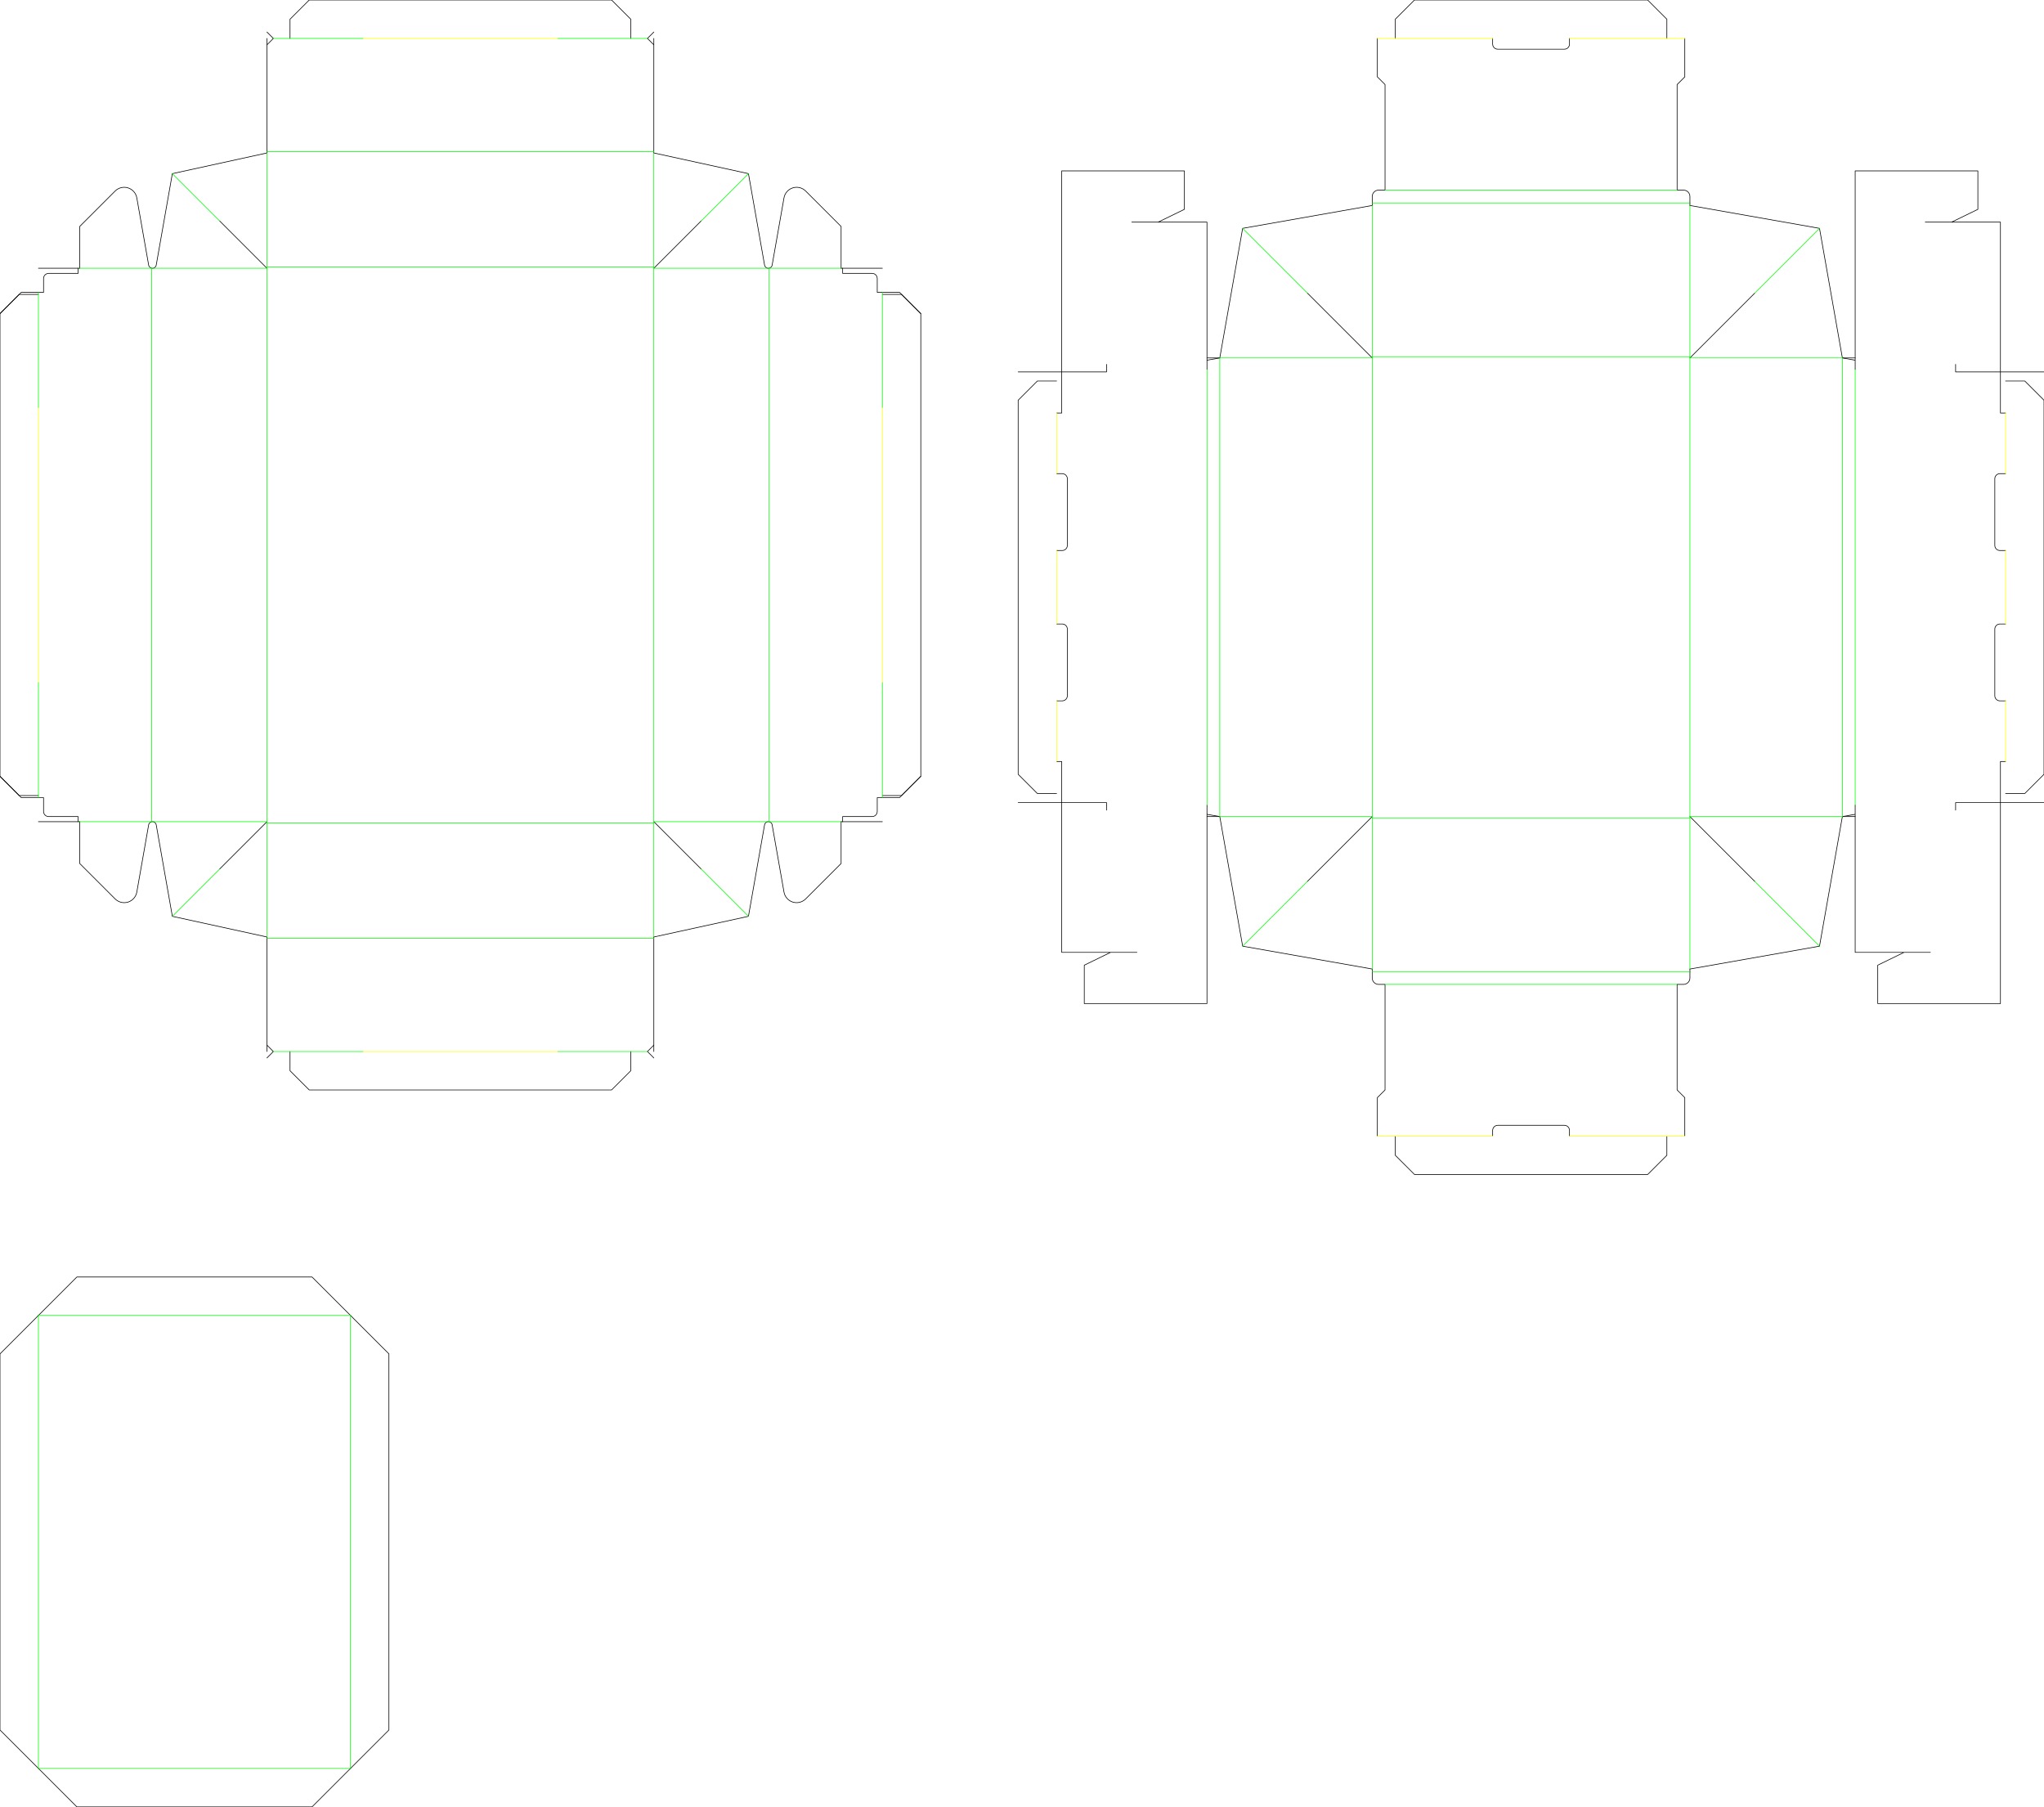
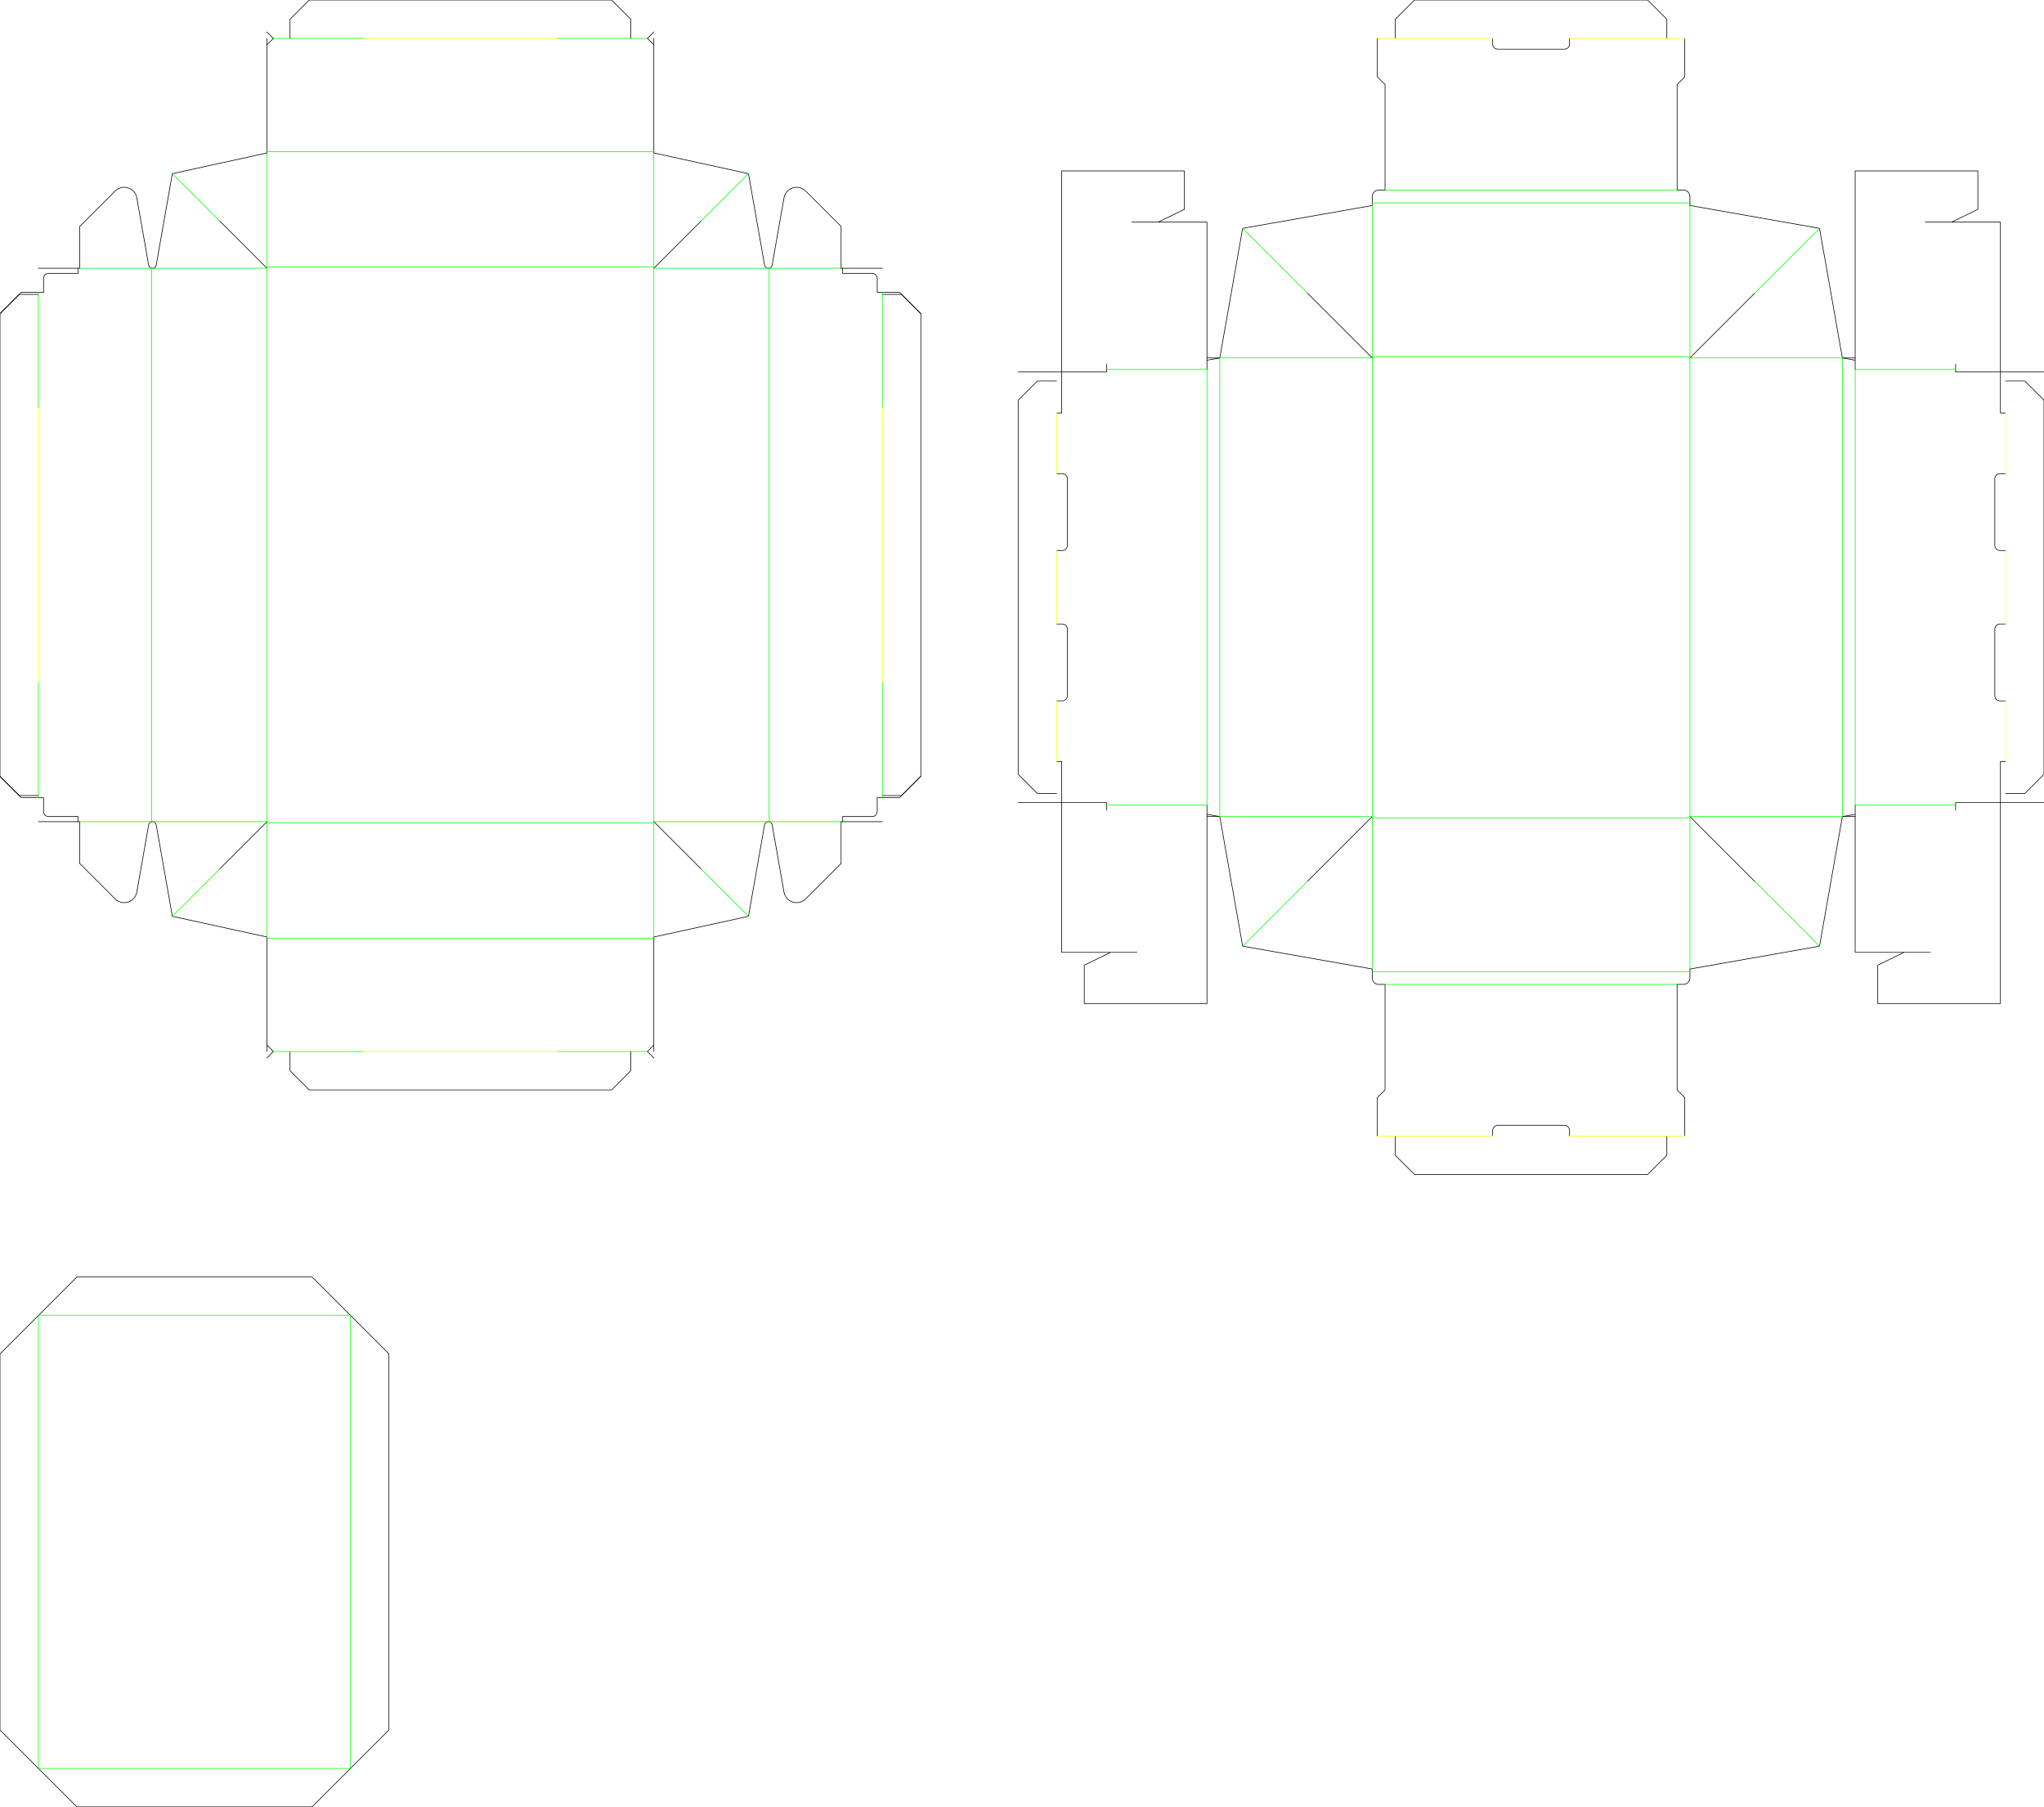
<svg xmlns="http://www.w3.org/2000/svg" width="797.80mm" height="705.20mm" viewBox="0.00 0.00 797.80 705.20">
  <g id="CUT" data-name="切割線">
    <path d="M476.10,139.70 L471.10,139.70 M476.10,318.70 L471.10,318.70" stroke="#000000" stroke-width="0.25" stroke-linecap="round" stroke-linejoin="round" fill="none" />
    <path d="M412.40,184.86 L414.60,184.86 A2.00,2.00 0 0,1 416.60,186.86 L416.60,212.86 A2.00,2.00 0 0,1 414.60,214.86 L412.40,214.86 M412.40,243.54 L414.60,243.54 A2.00,2.00 0 0,1 416.60,245.54 L416.60,271.54 A2.00,2.00 0 0,1 414.60,273.54 L412.40,273.54" stroke="#000000" stroke-width="0.25" stroke-linecap="round" stroke-linejoin="round" fill="none" />
    <path d="M412.40,148.70 L404.90,148.70 L397.40,156.20 L397.40,302.20 L404.90,309.70 L412.40,309.70" stroke="#000000" stroke-width="0.25" stroke-linecap="round" stroke-linejoin="round" fill="none" />
    <path d="M719.10,139.70 L724.10,139.70 M719.10,318.70 L724.10,318.70" stroke="#000000" stroke-width="0.25" stroke-linecap="round" stroke-linejoin="round" fill="none" />
    <path d="M782.80,184.86 L780.60,184.86 A2.00,2.00 0 0,0 778.60,186.86 L778.60,212.86 A2.00,2.00 0 0,0 780.60,214.86 L782.80,214.86 M782.80,243.54 L780.60,243.54 A2.00,2.00 0 0,0 778.60,245.54 L778.60,271.54 A2.00,2.00 0 0,0 780.60,273.54 L782.80,273.54" stroke="#000000" stroke-width="0.25" stroke-linecap="round" stroke-linejoin="round" fill="none" />
    <path d="M782.80,148.70 L790.30,148.70 L797.80,156.20 L797.80,302.20 L790.30,309.70 L782.80,309.70" stroke="#000000" stroke-width="0.25" stroke-linecap="round" stroke-linejoin="round" fill="none" />
    <path d="M535.60,80.20 L535.60,79.20 M659.60,80.20 L659.60,79.20" stroke="#000000" stroke-width="0.25" stroke-linecap="round" stroke-linejoin="round" fill="none" />
    <path d="M582.60,15.00 L582.60,17.20 A2.00,2.00 0 0,0 584.60,19.20 L610.60,19.20 A2.00,2.00 0 0,0 612.60,17.20 L612.60,15.00" stroke="#000000" stroke-width="0.25" stroke-linecap="round" stroke-linejoin="round" fill="none" />
    <path d="M544.60,15.00 L544.60,7.50 L552.10,0.00 L643.10,0.00 L650.60,7.50 L650.60,15.00" stroke="#000000" stroke-width="0.25" stroke-linecap="round" stroke-linejoin="round" fill="none" />
    <path d="M535.60,378.20 L535.60,379.20 M659.60,378.20 L659.60,379.20" stroke="#000000" stroke-width="0.25" stroke-linecap="round" stroke-linejoin="round" fill="none" />
    <path d="M582.60,443.40 L582.60,441.20 A2.00,2.00 0 0,1 584.60,439.20 L610.60,439.20 A2.00,2.00 0 0,1 612.60,441.20 L612.60,443.40" stroke="#000000" stroke-width="0.25" stroke-linecap="round" stroke-linejoin="round" fill="none" />
    <path d="M544.60,443.40 L544.60,450.90 L552.10,458.40 L643.10,458.40 L650.60,450.90 L650.60,443.40" stroke="#000000" stroke-width="0.25" stroke-linecap="round" stroke-linejoin="round" fill="none" />
    <path d="M659.60,318.70 L684.89,343.99" stroke="#000000" stroke-width="0.25" stroke-linecap="round" stroke-linejoin="round" fill="none" />
    <path d="M659.60,378.20 L710.18,369.28 L719.10,318.70" stroke="#000000" stroke-width="0.25" stroke-linecap="round" stroke-linejoin="round" fill="none" />
    <path d="M719.10,318.70 L724.10,317.82 M724.10,314.20 L724.10,371.70 M753.45,371.70 L724.10,371.70 M743.18,371.70 L732.91,376.70 L732.91,391.70 L780.80,391.70 L780.80,313.24 L797.80,313.24 M763.30,313.24 L780.80,313.24 M763.30,316.20 L763.30,314.20 L763.30,313.24 M780.80,313.24 L780.80,297.20 L782.80,297.20" stroke="#000000" stroke-width="0.25" stroke-linecap="round" stroke-linejoin="round" fill="none" />
    <path d="M659.60,379.20 L659.60,381.70 A2.50,2.50 0 0,1 657.10,384.20 L654.60,384.20 L654.60,425.40 L657.60,428.40 L657.60,443.40" stroke="#000000" stroke-width="0.25" stroke-linecap="round" stroke-linejoin="round" fill="none" />
    <path d="M659.60,139.70 L684.89,114.41" stroke="#000000" stroke-width="0.25" stroke-linecap="round" stroke-linejoin="round" fill="none" />
    <path d="M659.60,80.20 L710.18,89.12 L719.10,139.70" stroke="#000000" stroke-width="0.25" stroke-linecap="round" stroke-linejoin="round" fill="none" />
    <path d="M719.10,139.70 L724.10,140.58 M724.10,144.20 L724.10,66.70 M751.45,86.70 L780.80,86.70 M761.72,86.70 L771.99,81.70 L771.99,66.70 L724.10,66.70 M780.80,86.70 L780.80,145.16 L797.80,145.16 M763.30,145.16 L780.80,145.16 M763.30,142.20 L763.30,144.20 L763.30,145.16 M780.80,145.16 L780.80,161.20 L782.80,161.20" stroke="#000000" stroke-width="0.25" stroke-linecap="round" stroke-linejoin="round" fill="none" />
    <path d="M659.60,79.20 L659.60,76.70 A2.50,2.50 0 0,0 657.10,74.20 L654.60,74.20 L654.60,33.00 L657.60,30.00 L657.60,15.00" stroke="#000000" stroke-width="0.25" stroke-linecap="round" stroke-linejoin="round" fill="none" />
    <path d="M535.60,318.70 L510.31,343.99" stroke="#000000" stroke-width="0.25" stroke-linecap="round" stroke-linejoin="round" fill="none" />
    <path d="M535.60,378.20 L485.02,369.28 L476.10,318.70" stroke="#000000" stroke-width="0.25" stroke-linecap="round" stroke-linejoin="round" fill="none" />
    <path d="M476.10,318.70 L471.10,317.82 M471.10,314.20 L471.10,391.70 M443.75,371.70 L414.40,371.70 M433.48,371.70 L423.21,376.70 L423.21,391.70 L471.10,391.70 M414.40,371.70 L414.40,313.24 L397.40,313.24 M431.90,313.24 L414.40,313.24 M431.90,316.20 L431.90,314.20 L431.90,313.24 M414.40,313.24 L414.40,297.20 L412.40,297.20" stroke="#000000" stroke-width="0.25" stroke-linecap="round" stroke-linejoin="round" fill="none" />
    <path d="M535.60,379.20 L535.60,381.70 A2.50,2.50 0 0,0 538.10,384.20 L540.60,384.20 L540.60,425.40 L537.60,428.40 L537.60,443.40" stroke="#000000" stroke-width="0.25" stroke-linecap="round" stroke-linejoin="round" fill="none" />
    <path d="M535.60,139.70 L510.31,114.41" stroke="#000000" stroke-width="0.25" stroke-linecap="round" stroke-linejoin="round" fill="none" />
    <path d="M535.60,80.20 L485.02,89.12 L476.10,139.70" stroke="#000000" stroke-width="0.25" stroke-linecap="round" stroke-linejoin="round" fill="none" />
    <path d="M476.10,139.70 L471.10,140.58 M471.10,144.20 L471.10,86.70 M441.75,86.70 L471.10,86.70 M452.02,86.70 L462.29,81.70 L462.29,66.70 L414.40,66.70 L414.40,145.16 L397.40,145.16 M431.90,145.16 L414.40,145.16 M431.90,142.20 L431.90,144.20 L431.90,145.16 M414.40,145.16 L414.40,161.20 L412.40,161.20" stroke="#000000" stroke-width="0.25" stroke-linecap="round" stroke-linejoin="round" fill="none" />
    <path d="M535.60,79.20 L535.60,76.70 A2.50,2.50 0 0,1 538.10,74.20 L540.60,74.20 L540.60,33.00 L537.60,30.00 L537.60,15.00" stroke="#000000" stroke-width="0.25" stroke-linecap="round" stroke-linejoin="round" fill="none" />
    <path d="M31.10,104.70 L15.00,104.70 M31.10,320.70 L15.00,320.70" stroke="#000000" stroke-width="0.25" stroke-linecap="round" stroke-linejoin="round" fill="none" />
    <path d="M15.00,114.90 L7.50,114.90 L0.00,122.40 L0.00,303.00 L7.50,310.50 L15.00,310.50" stroke="#000000" stroke-width="0.25" stroke-linecap="round" stroke-linejoin="round" fill="none" />
    <path d="M328.30,104.70 L344.40,104.70 M328.30,320.70 L344.40,320.70" stroke="#000000" stroke-width="0.25" stroke-linecap="round" stroke-linejoin="round" fill="none" />
    <path d="M344.40,114.90 L351.90,114.90 L359.40,122.40 L359.40,303.00 L351.90,310.50 L344.40,310.50" stroke="#000000" stroke-width="0.25" stroke-linecap="round" stroke-linejoin="round" fill="none" />
    <path d="M104.20,59.70 L104.20,15.00 M255.20,59.70 L255.20,15.00" stroke="#000000" stroke-width="0.25" stroke-linecap="round" stroke-linejoin="round" fill="none" />
    <path d="M104.20,12.50 L106.70,15.00 L104.20,17.50 M255.20,12.50 L252.70,15.00 L255.20,17.50" stroke="#000000" stroke-width="0.25" stroke-linecap="round" stroke-linejoin="round" fill="none" />
    <path d="M113.20,15.00 L113.20,7.50 L120.70,0.00 L238.70,0.00 L246.20,7.50 L246.20,15.00" stroke="#000000" stroke-width="0.25" stroke-linecap="round" stroke-linejoin="round" fill="none" />
    <path d="M104.20,365.70 L104.20,410.40 M255.20,365.70 L255.20,410.40" stroke="#000000" stroke-width="0.25" stroke-linecap="round" stroke-linejoin="round" fill="none" />
    <path d="M104.20,407.90 L106.70,410.40 L104.20,412.90 M255.20,407.90 L252.70,410.40 L255.20,412.90" stroke="#000000" stroke-width="0.25" stroke-linecap="round" stroke-linejoin="round" fill="none" />
    <path d="M113.20,410.40 L113.20,417.90 L120.70,425.40 L238.70,425.40 L246.20,417.90 L246.20,410.40" stroke="#000000" stroke-width="0.25" stroke-linecap="round" stroke-linejoin="round" fill="none" />
    <path d="M255.20,320.70 L273.66,339.16" stroke="#000000" stroke-width="0.25" stroke-linecap="round" stroke-linejoin="round" fill="none" />
    <path d="M292.13,357.63 L255.20,365.70" stroke="#000000" stroke-width="0.25" stroke-linecap="round" stroke-linejoin="round" fill="none" />
    <path d="M292.13,357.63 L298.42,321.94 A1.50,1.50 0 0,1 301.38,321.94 L306.00,348.17 A5.00,5.00 0 0,0 314.46,350.84 L328.30,337.00 L328.30,320.70" stroke="#000000" stroke-width="0.25" stroke-linecap="round" stroke-linejoin="round" fill="none" />
    <path d="M328.90,320.70 L328.90,318.70 L340.40,318.70 A2.00,2.00 0 0,0 342.40,316.70 L342.40,311.30 L351.10,311.30 L359.40,303.00" stroke="#000000" stroke-width="0.25" stroke-linecap="round" stroke-linejoin="round" fill="none" />
    <path d="M255.20,104.70 L273.66,86.24" stroke="#000000" stroke-width="0.25" stroke-linecap="round" stroke-linejoin="round" fill="none" />
    <path d="M292.13,67.77 L255.20,59.70" stroke="#000000" stroke-width="0.25" stroke-linecap="round" stroke-linejoin="round" fill="none" />
    <path d="M292.13,67.77 L298.42,103.46 A1.50,1.50 0 0,0 301.38,103.46 L306.00,77.23 A5.00,5.00 0 0,1 314.46,74.56 L328.30,88.40 L328.30,104.70" stroke="#000000" stroke-width="0.25" stroke-linecap="round" stroke-linejoin="round" fill="none" />
    <path d="M328.90,104.70 L328.90,106.70 L340.40,106.70 A2.00,2.00 0 0,1 342.40,108.70 L342.40,114.10 L351.10,114.10 L359.40,122.40" stroke="#000000" stroke-width="0.25" stroke-linecap="round" stroke-linejoin="round" fill="none" />
    <path d="M104.20,320.70 L85.74,339.16" stroke="#000000" stroke-width="0.25" stroke-linecap="round" stroke-linejoin="round" fill="none" />
    <path d="M67.27,357.63 L104.20,365.70" stroke="#000000" stroke-width="0.25" stroke-linecap="round" stroke-linejoin="round" fill="none" />
    <path d="M67.27,357.63 L60.98,321.94 A1.50,1.50 0 0,0 58.02,321.94 L53.40,348.17 A5.00,5.00 0 0,1 44.94,350.84 L31.10,337.00 L31.10,320.70" stroke="#000000" stroke-width="0.25" stroke-linecap="round" stroke-linejoin="round" fill="none" />
    <path d="M30.50,320.70 L30.50,318.70 L19.00,318.70 A2.00,2.00 0 0,1 17.00,316.70 L17.00,311.30 L8.30,311.30 L0.00,303.00" stroke="#000000" stroke-width="0.25" stroke-linecap="round" stroke-linejoin="round" fill="none" />
    <path d="M104.20,104.70 L85.74,86.24" stroke="#000000" stroke-width="0.25" stroke-linecap="round" stroke-linejoin="round" fill="none" />
    <path d="M67.27,67.77 L104.20,59.70" stroke="#000000" stroke-width="0.25" stroke-linecap="round" stroke-linejoin="round" fill="none" />
    <path d="M67.27,67.77 L60.98,103.46 A1.50,1.50 0 0,1 58.02,103.46 L53.40,77.23 A5.00,5.00 0 0,0 44.94,74.56 L31.10,88.40 L31.10,104.70" stroke="#000000" stroke-width="0.25" stroke-linecap="round" stroke-linejoin="round" fill="none" />
    <path d="M30.50,104.70 L30.50,106.70 L19.00,106.70 A2.00,2.00 0 0,0 17.00,108.70 L17.00,114.10 L8.30,114.10 L0.00,122.40" stroke="#000000" stroke-width="0.25" stroke-linecap="round" stroke-linejoin="round" fill="none" />
    <path d="M15.00,513.40 L0.00,528.40 L0.00,675.20 L15.00,690.20" stroke="#000000" stroke-width="0.25" stroke-linecap="round" stroke-linejoin="round" fill="none" />
    <path d="M136.80,513.40 L151.80,528.40 L151.80,675.20 L136.80,690.20" stroke="#000000" stroke-width="0.25" stroke-linecap="round" stroke-linejoin="round" fill="none" />
    <path d="M15.00,513.40 L30.00,498.40 L121.80,498.40 L136.80,513.40" stroke="#000000" stroke-width="0.25" stroke-linecap="round" stroke-linejoin="round" fill="none" />
    <path d="M15.00,690.20 L30.00,705.20 L121.80,705.20 L136.80,690.20" stroke="#000000" stroke-width="0.25" stroke-linecap="round" stroke-linejoin="round" fill="none" />
  </g>
  <g id="CREASE" data-name="摺線">
    <path d="M535.60,139.70 L535.60,318.70" stroke="#00FF00" stroke-width="0.25" stroke-linecap="round" stroke-linejoin="round" fill="none" />
    <path d="M476.10,139.70 L476.10,318.70 M471.10,144.20 L471.10,314.20" stroke="#00FF00" stroke-width="0.25" stroke-linecap="round" stroke-linejoin="round" fill="none" />
    <path d="M659.60,139.70 L659.60,318.70" stroke="#00FF00" stroke-width="0.25" stroke-linecap="round" stroke-linejoin="round" fill="none" />
    <path d="M719.10,139.70 L719.10,318.70 M724.10,144.20 L724.10,314.20" stroke="#00FF00" stroke-width="0.25" stroke-linecap="round" stroke-linejoin="round" fill="none" />
    <path d="M535.60,139.20 L659.60,139.20 M535.60,139.70 L535.60,139.20 M659.60,139.20 L659.60,139.70" stroke="#00FF00" stroke-width="0.25" stroke-linecap="round" stroke-linejoin="round" fill="none" />
    <path d="M535.60,79.20 L659.60,79.20 M540.60,74.20 L654.60,74.20" stroke="#00FF00" stroke-width="0.25" stroke-linecap="round" stroke-linejoin="round" fill="none" />
    <path d="M535.60,319.20 L659.60,319.20 M535.60,318.70 L535.60,319.20 M659.60,319.20 L659.60,318.70" stroke="#00FF00" stroke-width="0.25" stroke-linecap="round" stroke-linejoin="round" fill="none" />
    <path d="M535.60,379.20 L659.60,379.20 M540.60,384.20 L654.60,384.20" stroke="#00FF00" stroke-width="0.25" stroke-linecap="round" stroke-linejoin="round" fill="none" />
    <path d="M659.60,318.70 L719.10,318.70 M659.60,319.20 L659.60,378.20" stroke="#00FF00" stroke-width="0.25" stroke-linecap="round" stroke-linejoin="round" fill="none" />
    <path d="M684.89,343.99 L710.18,369.28" stroke="#00FF00" stroke-width="0.25" stroke-linecap="round" stroke-linejoin="round" fill="none" />
    <path d="M659.60,139.70 L719.10,139.70 M659.60,139.20 L659.60,80.20" stroke="#00FF00" stroke-width="0.25" stroke-linecap="round" stroke-linejoin="round" fill="none" />
    <path d="M684.89,114.41 L710.18,89.12" stroke="#00FF00" stroke-width="0.25" stroke-linecap="round" stroke-linejoin="round" fill="none" />
    <path d="M535.60,318.70 L476.10,318.70 M535.60,319.20 L535.60,378.20" stroke="#00FF00" stroke-width="0.25" stroke-linecap="round" stroke-linejoin="round" fill="none" />
    <path d="M510.31,343.99 L485.02,369.28" stroke="#00FF00" stroke-width="0.25" stroke-linecap="round" stroke-linejoin="round" fill="none" />
    <path d="M535.60,139.70 L476.10,139.70 M535.60,139.20 L535.60,80.20" stroke="#00FF00" stroke-width="0.25" stroke-linecap="round" stroke-linejoin="round" fill="none" />
    <path d="M510.31,114.41 L485.02,89.12" stroke="#00FF00" stroke-width="0.25" stroke-linecap="round" stroke-linejoin="round" fill="none" />
+     <path d="M724.10,314.20 L763.30,314.20" stroke="#00FF00" stroke-width="0.25" stroke-linecap="round" stroke-linejoin="round" fill="none" />
+     <path d="M724.10,144.20 L763.30,144.20" stroke="#00FF00" stroke-width="0.25" stroke-linecap="round" stroke-linejoin="round" fill="none" />
+     <path d="M471.10,314.20 L431.90,314.20" stroke="#00FF00" stroke-width="0.25" stroke-linecap="round" stroke-linejoin="round" fill="none" />
+     <path d="M471.10,144.20 L431.90,144.20" stroke="#00FF00" stroke-width="0.25" stroke-linecap="round" stroke-linejoin="round" fill="none" />
    <path d="M104.20,104.70 L104.20,320.70" stroke="#00FF00" stroke-width="0.25" stroke-linecap="round" stroke-linejoin="round" fill="none" />
    <path d="M59.20,104.70 L59.20,320.70" stroke="#00FF00" stroke-width="0.25" stroke-linecap="round" stroke-linejoin="round" fill="none" />
    <path d="M15.00,114.10 L15.00,159.10 M15.00,266.30 L15.00,311.30" stroke="#00FF00" stroke-width="0.25" stroke-linecap="round" stroke-linejoin="round" fill="none" />
    <path d="M255.20,104.70 L255.20,320.70" stroke="#00FF00" stroke-width="0.25" stroke-linecap="round" stroke-linejoin="round" fill="none" />
    <path d="M300.20,104.70 L300.20,320.70" stroke="#00FF00" stroke-width="0.25" stroke-linecap="round" stroke-linejoin="round" fill="none" />
    <path d="M344.40,114.10 L344.40,159.10 M344.40,266.30 L344.40,311.30" stroke="#00FF00" stroke-width="0.25" stroke-linecap="round" stroke-linejoin="round" fill="none" />
    <path d="M104.20,104.20 L255.20,104.20" stroke="#00FF00" stroke-width="0.25" stroke-linecap="round" stroke-linejoin="round" fill="none" />
    <path d="M104.20,59.20 L255.20,59.20" stroke="#00FF00" stroke-width="0.25" stroke-linecap="round" stroke-linejoin="round" fill="none" />
    <path d="M106.70,15.00 L141.70,15.00 M217.70,15.00 L252.70,15.00" stroke="#00FF00" stroke-width="0.25" stroke-linecap="round" stroke-linejoin="round" fill="none" />
    <path d="M104.20,321.20 L255.20,321.20" stroke="#00FF00" stroke-width="0.25" stroke-linecap="round" stroke-linejoin="round" fill="none" />
    <path d="M104.20,366.20 L255.20,366.20" stroke="#00FF00" stroke-width="0.25" stroke-linecap="round" stroke-linejoin="round" fill="none" />
    <path d="M106.70,410.40 L141.70,410.40 M217.70,410.40 L252.70,410.40" stroke="#00FF00" stroke-width="0.25" stroke-linecap="round" stroke-linejoin="round" fill="none" />
-     <path d="M255.20,320.70 L328.30,320.70 M255.20,320.70 L255.20,365.70" stroke="#00FF00" stroke-width="0.25" stroke-linecap="round" stroke-linejoin="round" fill="none" />
+     <path d="M255.20,320.70 L300.20,320.70 L328.30,320.70 M255.20,320.70 L255.20,365.70" stroke="#00FF00" stroke-width="0.25" stroke-linecap="round" stroke-linejoin="round" fill="none" />
    <path d="M273.66,339.16 L292.13,357.63" stroke="#00FF00" stroke-width="0.25" stroke-linecap="round" stroke-linejoin="round" fill="none" />
-     <path d="M255.20,104.70 L328.30,104.70 M255.20,104.70 L255.20,59.70" stroke="#00FF00" stroke-width="0.25" stroke-linecap="round" stroke-linejoin="round" fill="none" />
+     <path d="M255.20,104.70 L300.20,104.70 L328.30,104.70 M255.20,104.70 L255.20,59.70" stroke="#00FF00" stroke-width="0.25" stroke-linecap="round" stroke-linejoin="round" fill="none" />
    <path d="M273.66,86.24 L292.13,67.77" stroke="#00FF00" stroke-width="0.25" stroke-linecap="round" stroke-linejoin="round" fill="none" />
-     <path d="M104.20,320.70 L31.10,320.70 M104.20,320.70 L104.20,365.70" stroke="#00FF00" stroke-width="0.25" stroke-linecap="round" stroke-linejoin="round" fill="none" />
+     <path d="M104.20,320.70 L59.20,320.70 L31.10,320.70 M104.20,320.70 L104.20,365.70" stroke="#00FF00" stroke-width="0.25" stroke-linecap="round" stroke-linejoin="round" fill="none" />
    <path d="M85.74,339.16 L67.27,357.63" stroke="#00FF00" stroke-width="0.25" stroke-linecap="round" stroke-linejoin="round" fill="none" />
-     <path d="M104.20,104.70 L31.10,104.70 M104.20,104.70 L104.20,59.70" stroke="#00FF00" stroke-width="0.25" stroke-linecap="round" stroke-linejoin="round" fill="none" />
+     <path d="M104.20,104.70 L59.20,104.70 L31.10,104.70 M104.20,104.70 L104.20,59.70" stroke="#00FF00" stroke-width="0.25" stroke-linecap="round" stroke-linejoin="round" fill="none" />
    <path d="M85.74,86.24 L67.27,67.77" stroke="#00FF00" stroke-width="0.25" stroke-linecap="round" stroke-linejoin="round" fill="none" />
    <path d="M15.00,513.40 L15.00,690.20" stroke="#00FF00" stroke-width="0.25" stroke-linecap="round" stroke-linejoin="round" fill="none" />
    <path d="M136.80,513.40 L136.80,690.20" stroke="#00FF00" stroke-width="0.25" stroke-linecap="round" stroke-linejoin="round" fill="none" />
    <path d="M15.00,513.40 L136.80,513.40" stroke="#00FF00" stroke-width="0.25" stroke-linecap="round" stroke-linejoin="round" fill="none" />
    <path d="M15.00,690.20 L136.80,690.20" stroke="#00FF00" stroke-width="0.25" stroke-linecap="round" stroke-linejoin="round" fill="none" />
  </g>
  <g id="HALFCUT" data-name="半刀">
    <path d="M412.40,161.20 L412.40,184.86 M412.40,214.86 L412.40,243.54 M412.40,273.54 L412.40,297.20" stroke="#FFFF00" stroke-width="0.25" stroke-linecap="round" stroke-linejoin="round" fill="none" />
    <path d="M782.80,161.20 L782.80,184.86 M782.80,214.86 L782.80,243.54 M782.80,273.54 L782.80,297.20" stroke="#FFFF00" stroke-width="0.25" stroke-linecap="round" stroke-linejoin="round" fill="none" />
    <path d="M537.60,15.00 L582.60,15.00 M612.60,15.00 L657.60,15.00" stroke="#FFFF00" stroke-width="0.25" stroke-linecap="round" stroke-linejoin="round" fill="none" />
    <path d="M537.60,443.40 L582.60,443.40 M612.60,443.40 L657.60,443.40" stroke="#FFFF00" stroke-width="0.25" stroke-linecap="round" stroke-linejoin="round" fill="none" />
    <path d="M15.00,159.10 L15.00,266.30" stroke="#FFFF00" stroke-width="0.25" stroke-linecap="round" stroke-linejoin="round" fill="none" />
    <path d="M344.40,159.10 L344.40,266.30" stroke="#FFFF00" stroke-width="0.25" stroke-linecap="round" stroke-linejoin="round" fill="none" />
    <path d="M141.70,15.00 L217.70,15.00" stroke="#FFFF00" stroke-width="0.25" stroke-linecap="round" stroke-linejoin="round" fill="none" />
    <path d="M141.70,410.40 L217.70,410.40" stroke="#FFFF00" stroke-width="0.25" stroke-linecap="round" stroke-linejoin="round" fill="none" />
  </g>
</svg>
